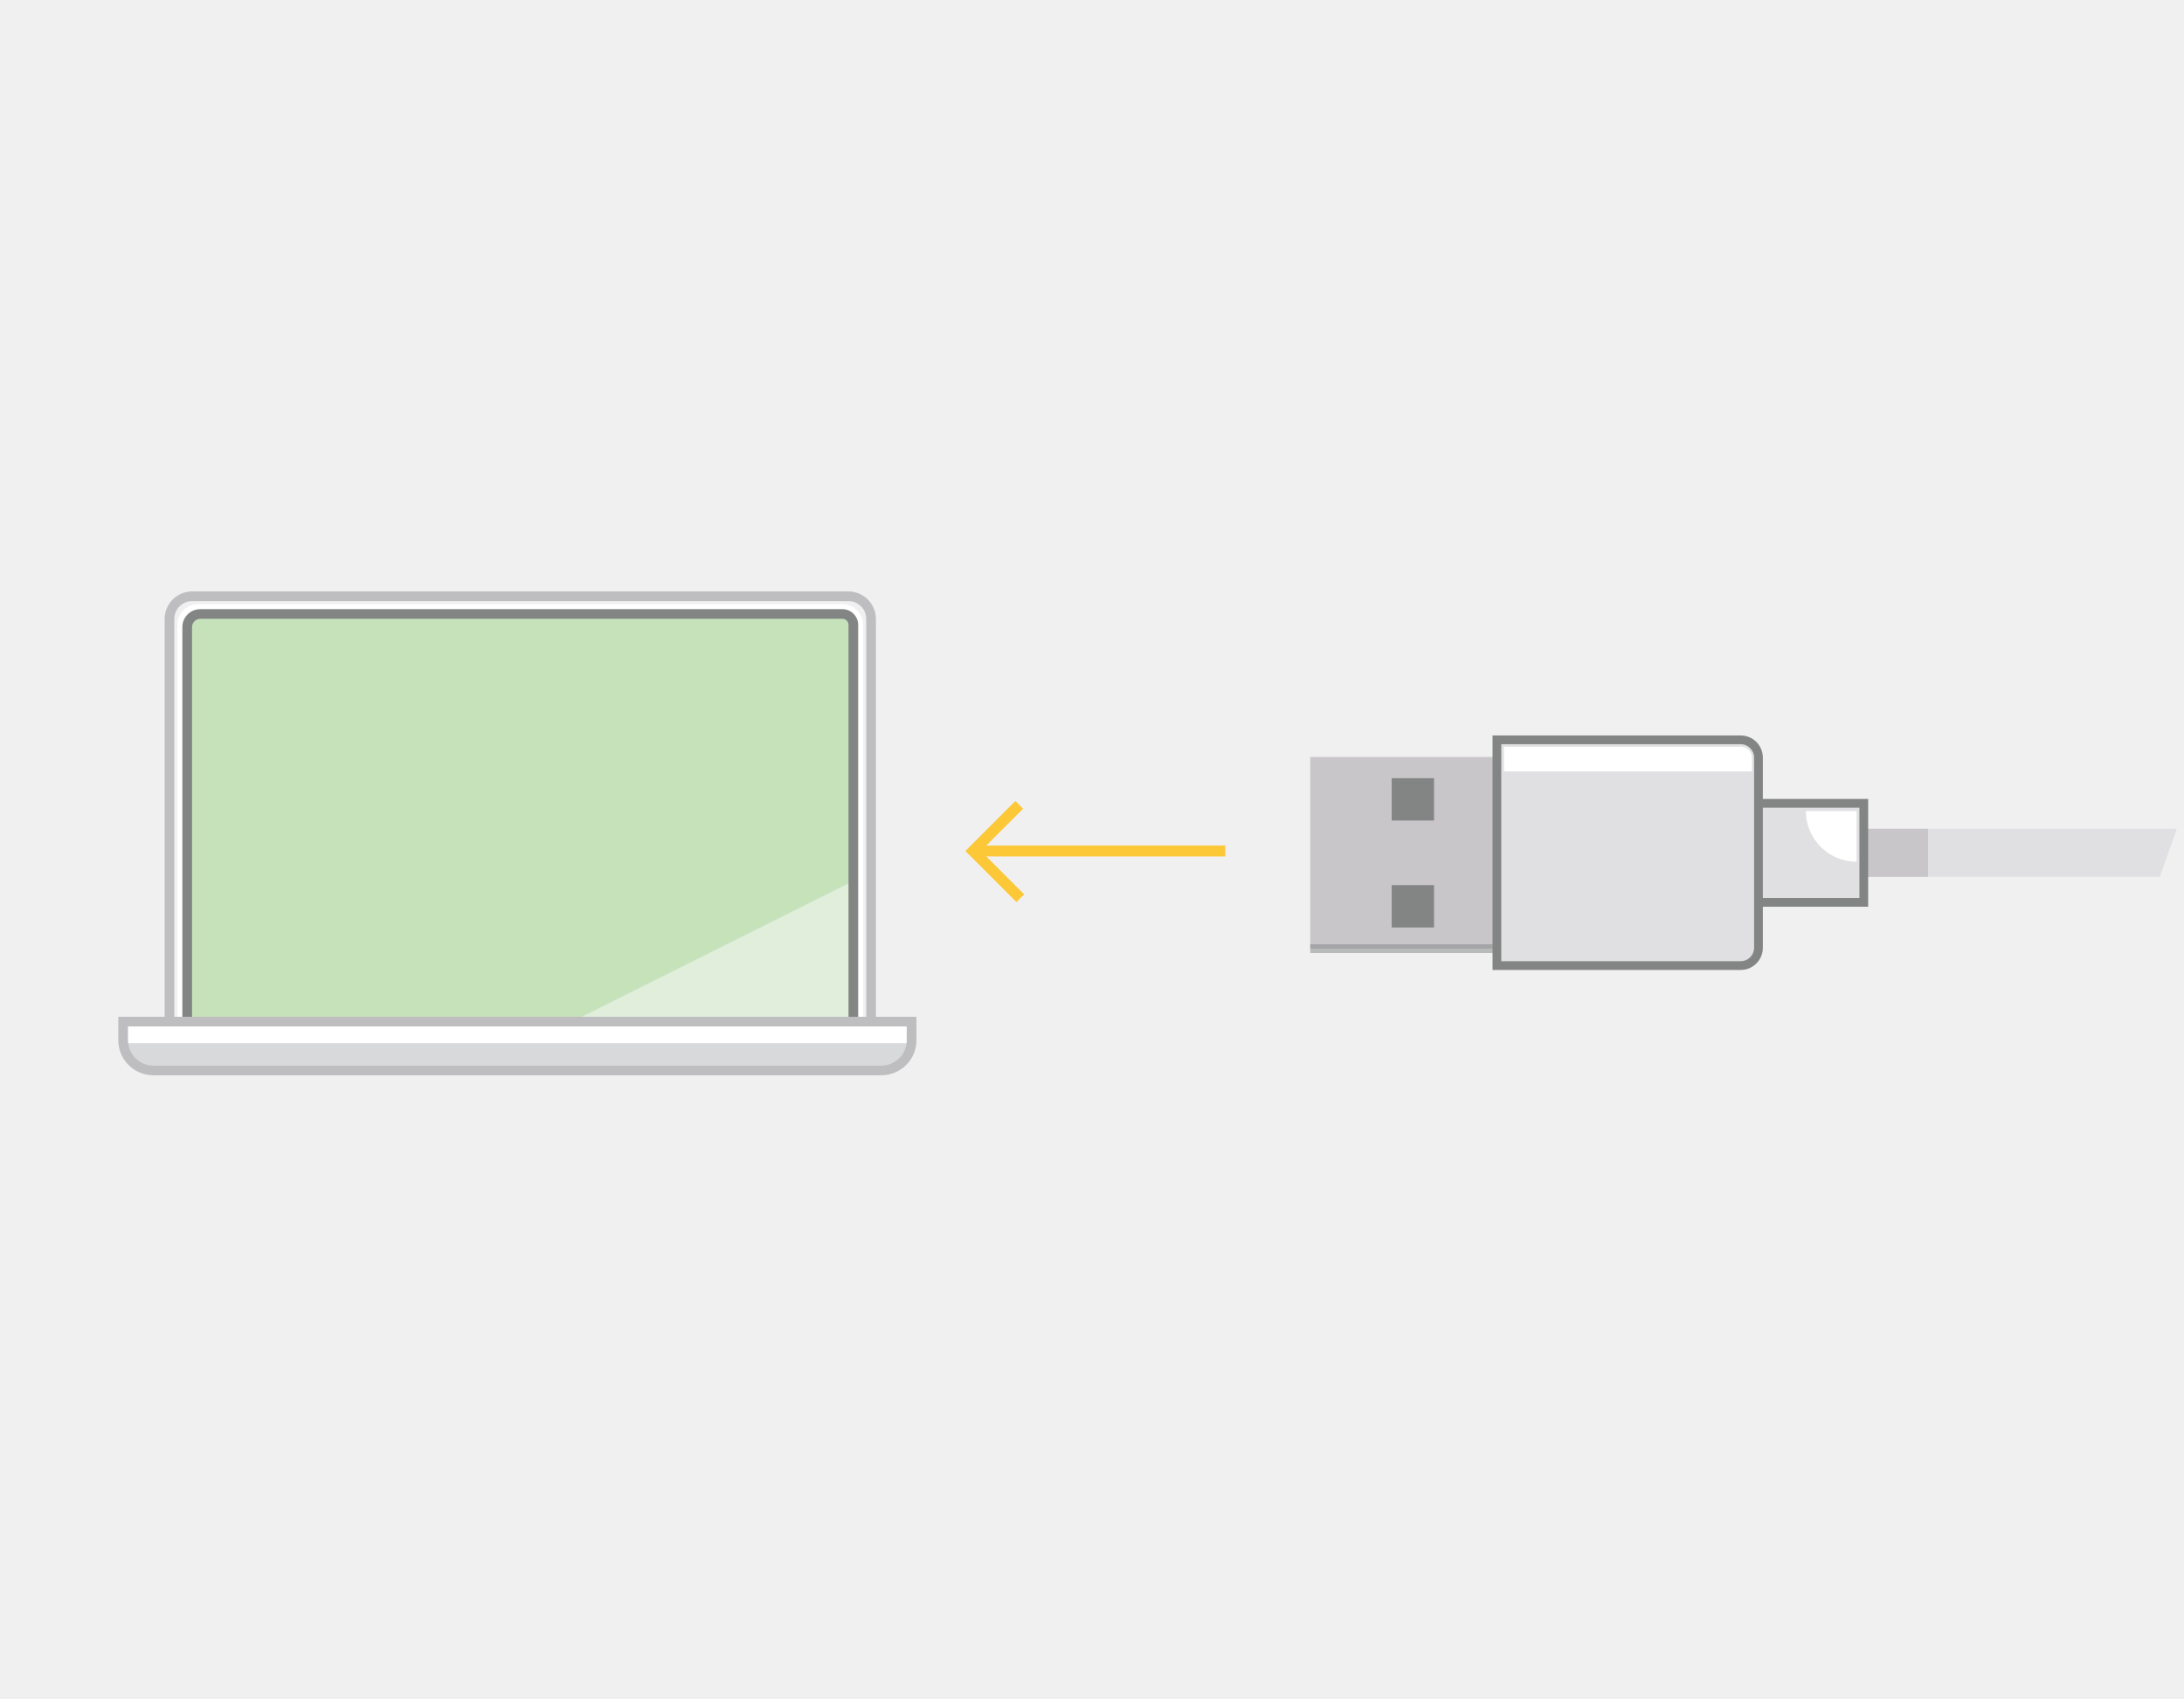
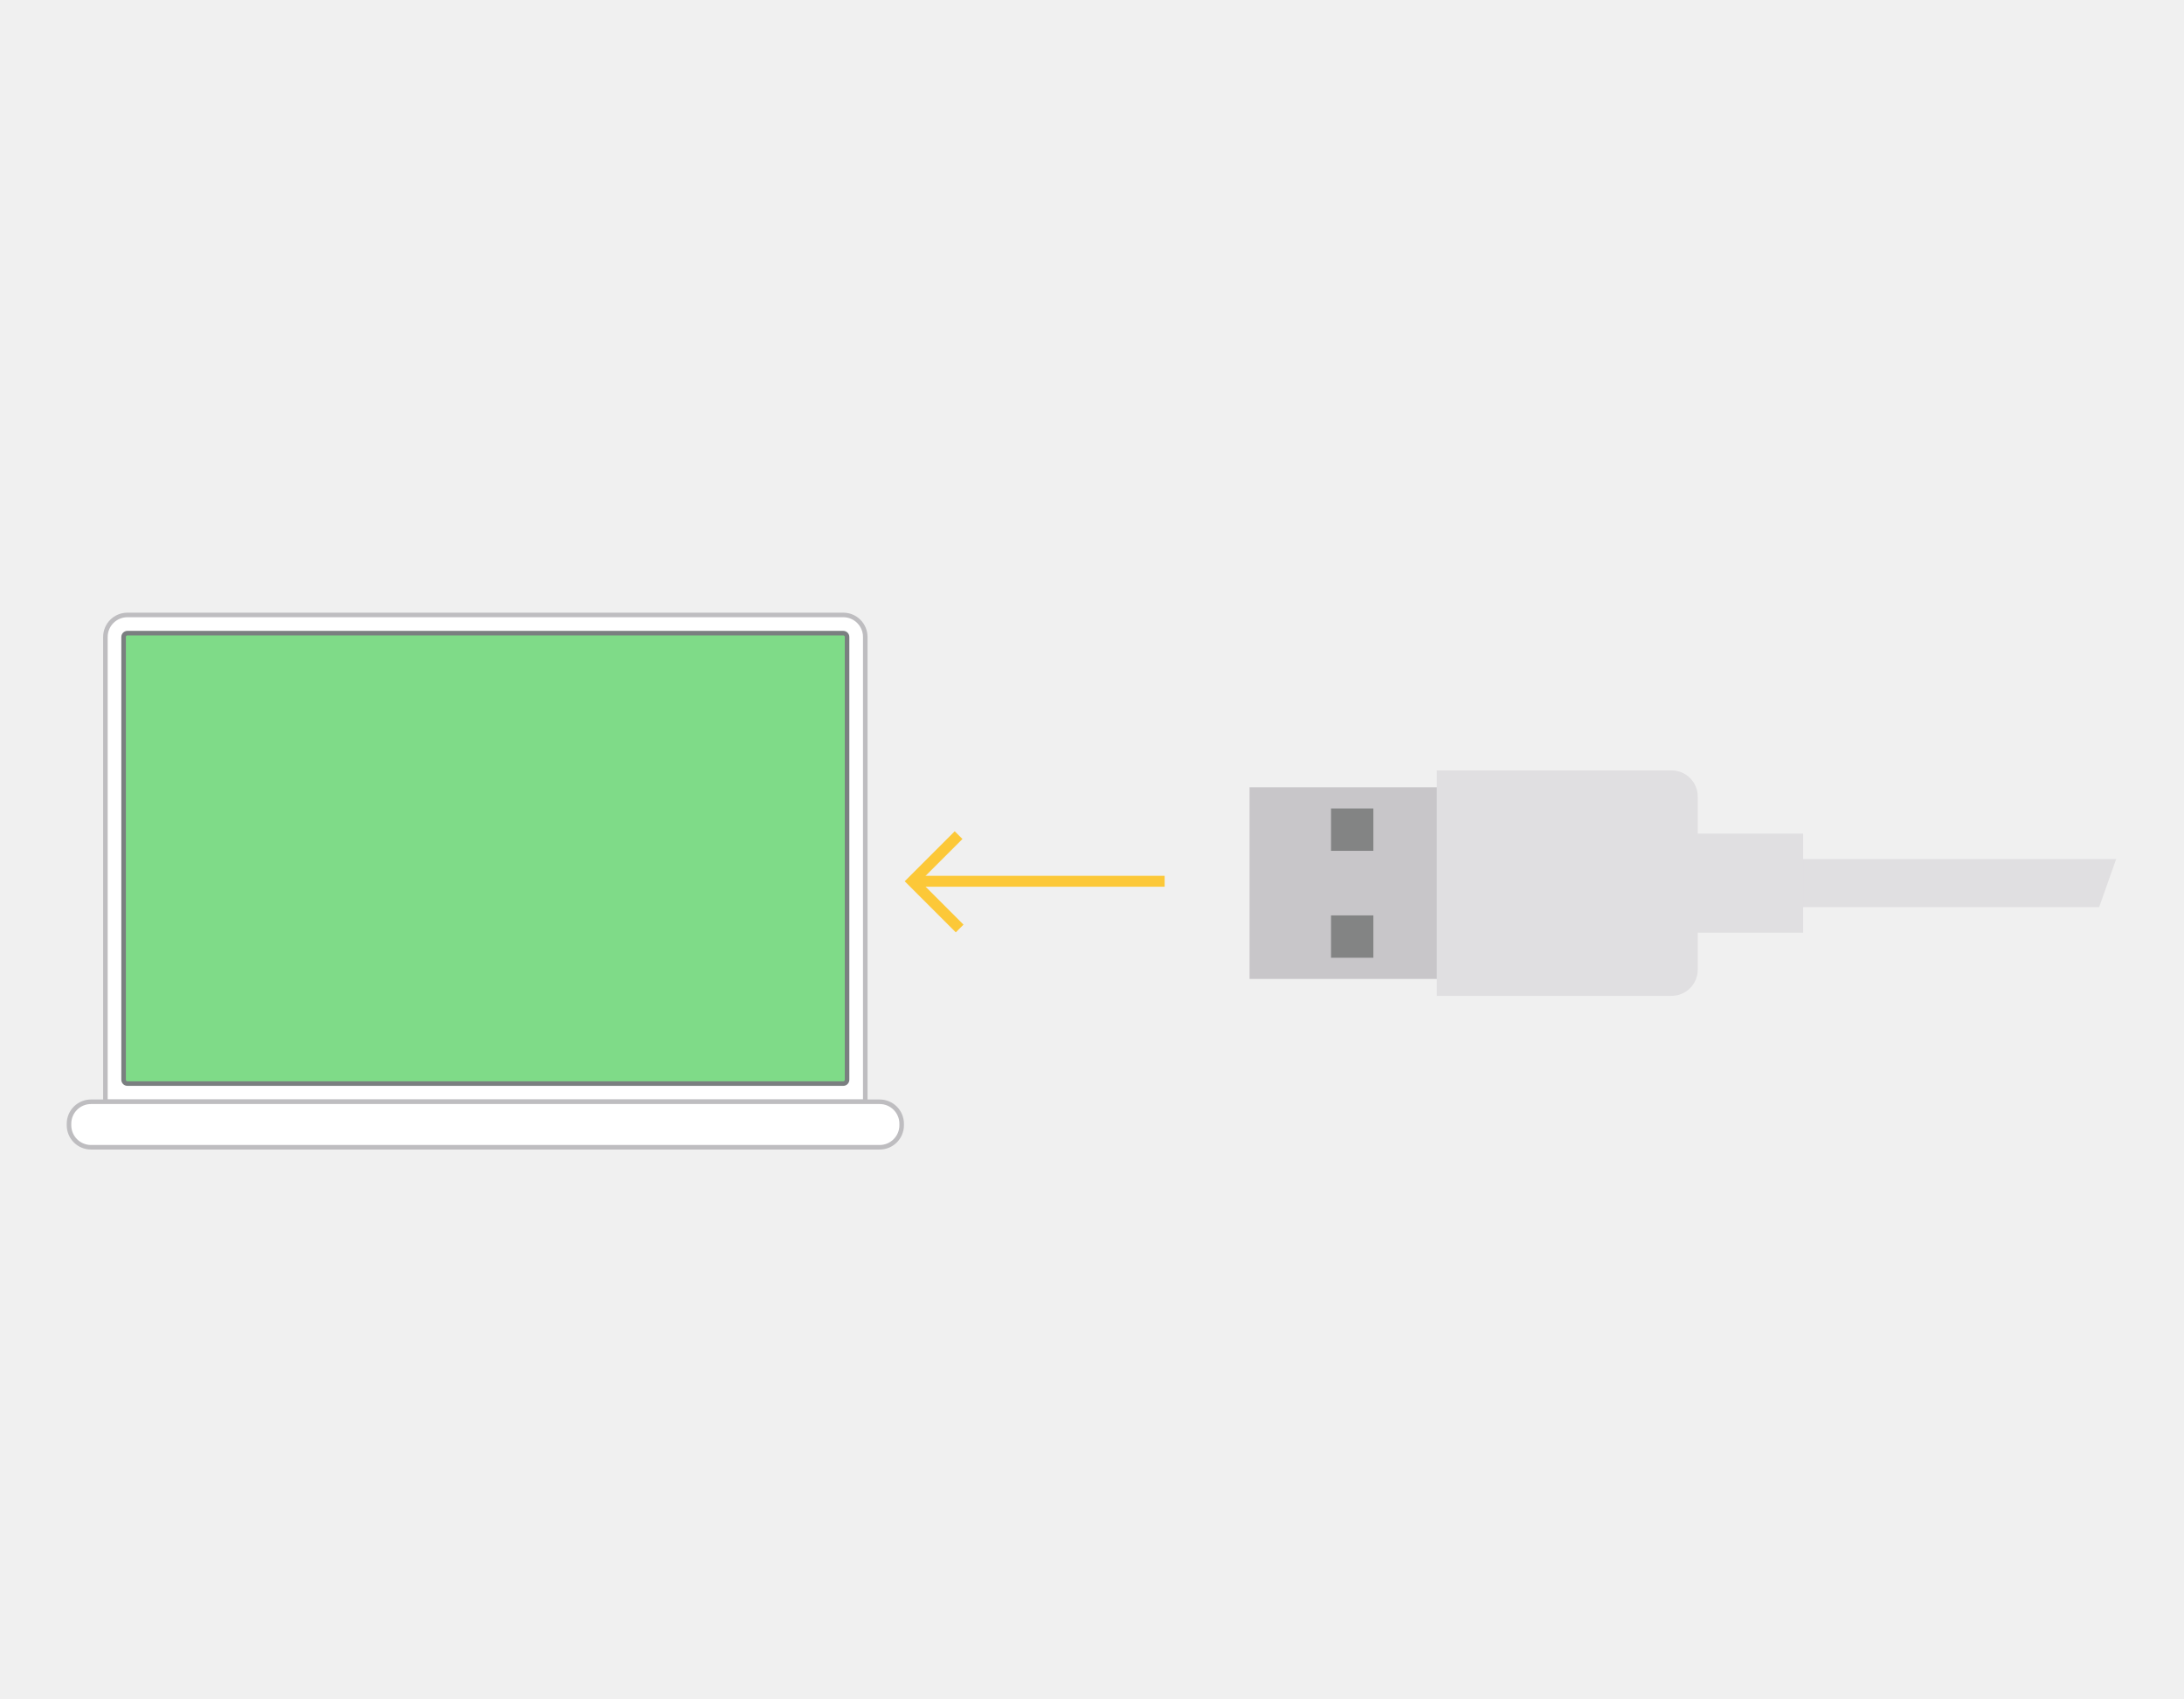
- <svg xmlns="http://www.w3.org/2000/svg" width="360" height="280" viewBox="0 0 360 280">
-   <g fill="none" fill-rule="evenodd">
-     <g>
-       <path fill="#FFF" fill-rule="nonzero" d="M118.842 1.594l.15.003a3.445 3.445 0 013.294 3.442v65.079H9.233V5.038a3.445 3.445 0 013.445-3.444h106.164z" transform="translate(20 98)" />
-       <path fill="#C6E2BA" d="M12.634 2.92h106.252c1.146 0 2.074.928 2.074 2.074V70.12H10.56V4.994c0-1.146.928-2.074 2.074-2.074z" transform="translate(20 98)" />
-       <path fill="#E1EEDC" fill-rule="nonzero" d="M120.96 68.643V47.08L74.88 70.12h43.126c1.632 0 2.954-.661 2.954-1.477z" transform="translate(20 98)" />
-       <path fill="#BEBDC0" fill-rule="nonzero" d="M119.842-.5a4.538 4.538 0 014.533 4.325l.005.214v67.173H7.14V4.039a4.538 4.538 0 014.324-4.534l.214-.005h108.164zm-.01 1.594H11.678a2.945 2.945 0 00-2.94 2.772l-.005.173v65.578h114.053V4.039a2.944 2.944 0 00-2.633-2.93l-.172-.012-.15-.003z" transform="translate(20 98)" />
-       <path fill="#838484" fill-rule="nonzero" d="M118.852 2.42a2.604 2.604 0 012.603 2.433l.005.164v66.197H10.06V5.364a2.951 2.951 0 012.785-2.939l.174-.005h105.833zm-.018 1.593H13.02c-.709 0-1.29.537-1.356 1.222l-.007.13v64.254h108.207V5.017c0-.489-.354-.9-.813-.986l-.108-.014-.108-.004z" transform="translate(20 98)" />
-       <path fill="#FFF" fill-rule="nonzero" d="M.596 70.712h129.368v2.783c0 1.24-.495 2.428-1.377 3.304a4.717 4.717 0 01-3.325 1.369H5.298a4.717 4.717 0 01-3.325-1.369l-.143-.149a4.657 4.657 0 01-1.234-3.155v-2.783z" transform="translate(20 98)" />
-       <path fill="#D8D9DA" fill-rule="nonzero" d="M5.466 78.76h119.633c2.672 0 4.869-2.118 4.981-4.8H.48c.11 2.685 2.311 4.803 4.986 4.8z" transform="translate(20 98)" />
-       <path fill="#BEBDC0" fill-rule="nonzero" d="M131.06 69.62v3.875c0 1.53-.611 2.996-1.7 4.078a5.814 5.814 0 01-3.534 1.66l-.289.02-.275.007H5.298a5.814 5.814 0 01-4.099-1.687 5.755 5.755 0 01-1.673-3.536l-.02-.269-.006-.273V69.62h131.56zm-1.596 1.591H1.095v2.284c0 .886.285 1.747.8 2.45l.147.188.148.17.135.142a4.212 4.212 0 002.502 1.197l.235.02.236.006h119.964c1.115 0 2.185-.44 2.973-1.223a4.16 4.16 0 001.204-2.483l.019-.233.006-.234V71.21z" transform="translate(20 98)" />
-     </g>
-     <g fill-rule="nonzero">
-       <g>
-         <path fill="#E0DFE1" d="M143.814 15.63L141.014 23.55 75.193 23.55 75.193 15.63z" transform="translate(159 121) translate(56)" />
-         <path fill="#C8C6C9" d="M16.762 -12H48.352V51.176H16.762z" transform="translate(159 121) translate(56) rotate(-90 32.557 19.588)" />
-         <path fill="#838484" d="M15.548 20.083H16.988V50.683H15.548z" opacity=".497" transform="translate(159 121) translate(56) rotate(-90 16.268 35.383)" />
-         <path fill="#C8C6C9" d="M102.803 15.626L102.808 23.546 67.999 23.568 67.994 15.648z" transform="translate(159 121) translate(56)" />
-         <path fill="#E0DFE1" d="M44.453 11.425H92.218V27.755H44.453z" transform="translate(159 121) translate(56)" />
-         <path fill="#838484" d="M91.498 12.145v14.89H45.173v-14.89h46.325m1.44-1.44H43.733v17.77h49.205v-17.77z" transform="translate(159 121) translate(56)" />
-         <path fill="#E0DFE1" d="M31.835 1.007h38.693a4.32 4.32 0 014.32 4.32v28.526a4.32 4.32 0 01-4.32 4.32H31.835V1.007z" transform="translate(159 121) translate(56)" />
-         <path fill="#838484" d="M31.023.242v38.653h40.91a3.643 3.643 0 003.644-3.643V3.885A3.643 3.643 0 0071.933.242h-40.91zm1.44 37.213V1.683l39.47-.001c1.217 0 2.204.986 2.204 2.203v31.367l-.01.2a2.203 2.203 0 01-2.194 2.003h-39.47z" transform="translate(159 121) translate(56)" />
-         <path fill="#FFF" d="M91.033 21.059v-8.363h-8.366a8.366 8.366 0 008.366 8.363zM32.9 2.094h39.086a1.8 1.8 0 011.8 1.8v2.275H32.9V2.094z" transform="translate(159 121) translate(56)" />
-         <path fill="#838484" d="M14.4 7.285H21.38V14.265H14.4zM14.4 24.911H21.38V31.891H14.4z" transform="translate(159 121) translate(56)" />
-       </g>
-       <path fill="#FCC838" d="M42.974 18.384L42.974 20.184 1.4 20.184 1.4 18.384z" transform="translate(159 121)" />
-       <path fill="#FCC838" d="M8.372 11.042L9.644 12.316 2.673 19.284 9.821 26.433 8.549 27.705 0.127 19.284z" transform="translate(159 121)" />
-     </g>
-   </g>
+ <svg xmlns="http://www.w3.org/2000/svg" width="360" height="280" viewBox="0 0 360 280" fill="none">
+   <path d="M348.814 141.623L346.014 149.543H280.193V141.623H348.814Z" fill="#E0DFE1" />
+   <path d="M205.969 161.376V129.786H269.145V161.376H205.969Z" fill="#C8C6C9" />
+   <path d="M249.453 137.418H297.218V153.748H249.453V137.418Z" fill="#E0DFE1" />
+   <path d="M236.835 127H275.528C276.674 127 277.773 127.455 278.583 128.265C279.393 129.075 279.848 130.174 279.848 131.32V159.846C279.848 160.992 279.393 162.091 278.583 162.901C277.773 163.711 276.674 164.166 275.528 164.166H236.835V127Z" fill="#E0DFE1" />
+   <path d="M219.4 133.278H226.38V140.258H219.4V133.278ZM219.4 150.904H226.38V157.884H219.4V150.904Z" fill="#838484" />
+   <path d="M191.974 144.377V146.177H150.4V144.377H191.974Z" fill="#FCC838" />
+   <path d="M157.372 137.035L158.644 138.309L151.673 145.277L158.821 152.426L157.549 153.698L149.127 145.277L157.372 137.035Z" fill="#FCC838" />
+   <path d="M17.375 105C17.375 102.998 18.998 101.375 21 101.375H139C141.002 101.375 142.625 102.998 142.625 105V181.625H17.375V105Z" fill="white" stroke="#BEBDC0" stroke-width="0.75" />
+   <rect x="20.375" y="104.375" width="119.25" height="74.25" rx="0.625" fill="#00B812" fill-opacity="0.5" stroke="#7A7F80" stroke-width="0.75" />
+   <rect x="11.375" y="181.625" width="137.25" height="7.5" rx="3.625" fill="white" stroke="#BEBDC0" stroke-width="0.75" />
</svg>
